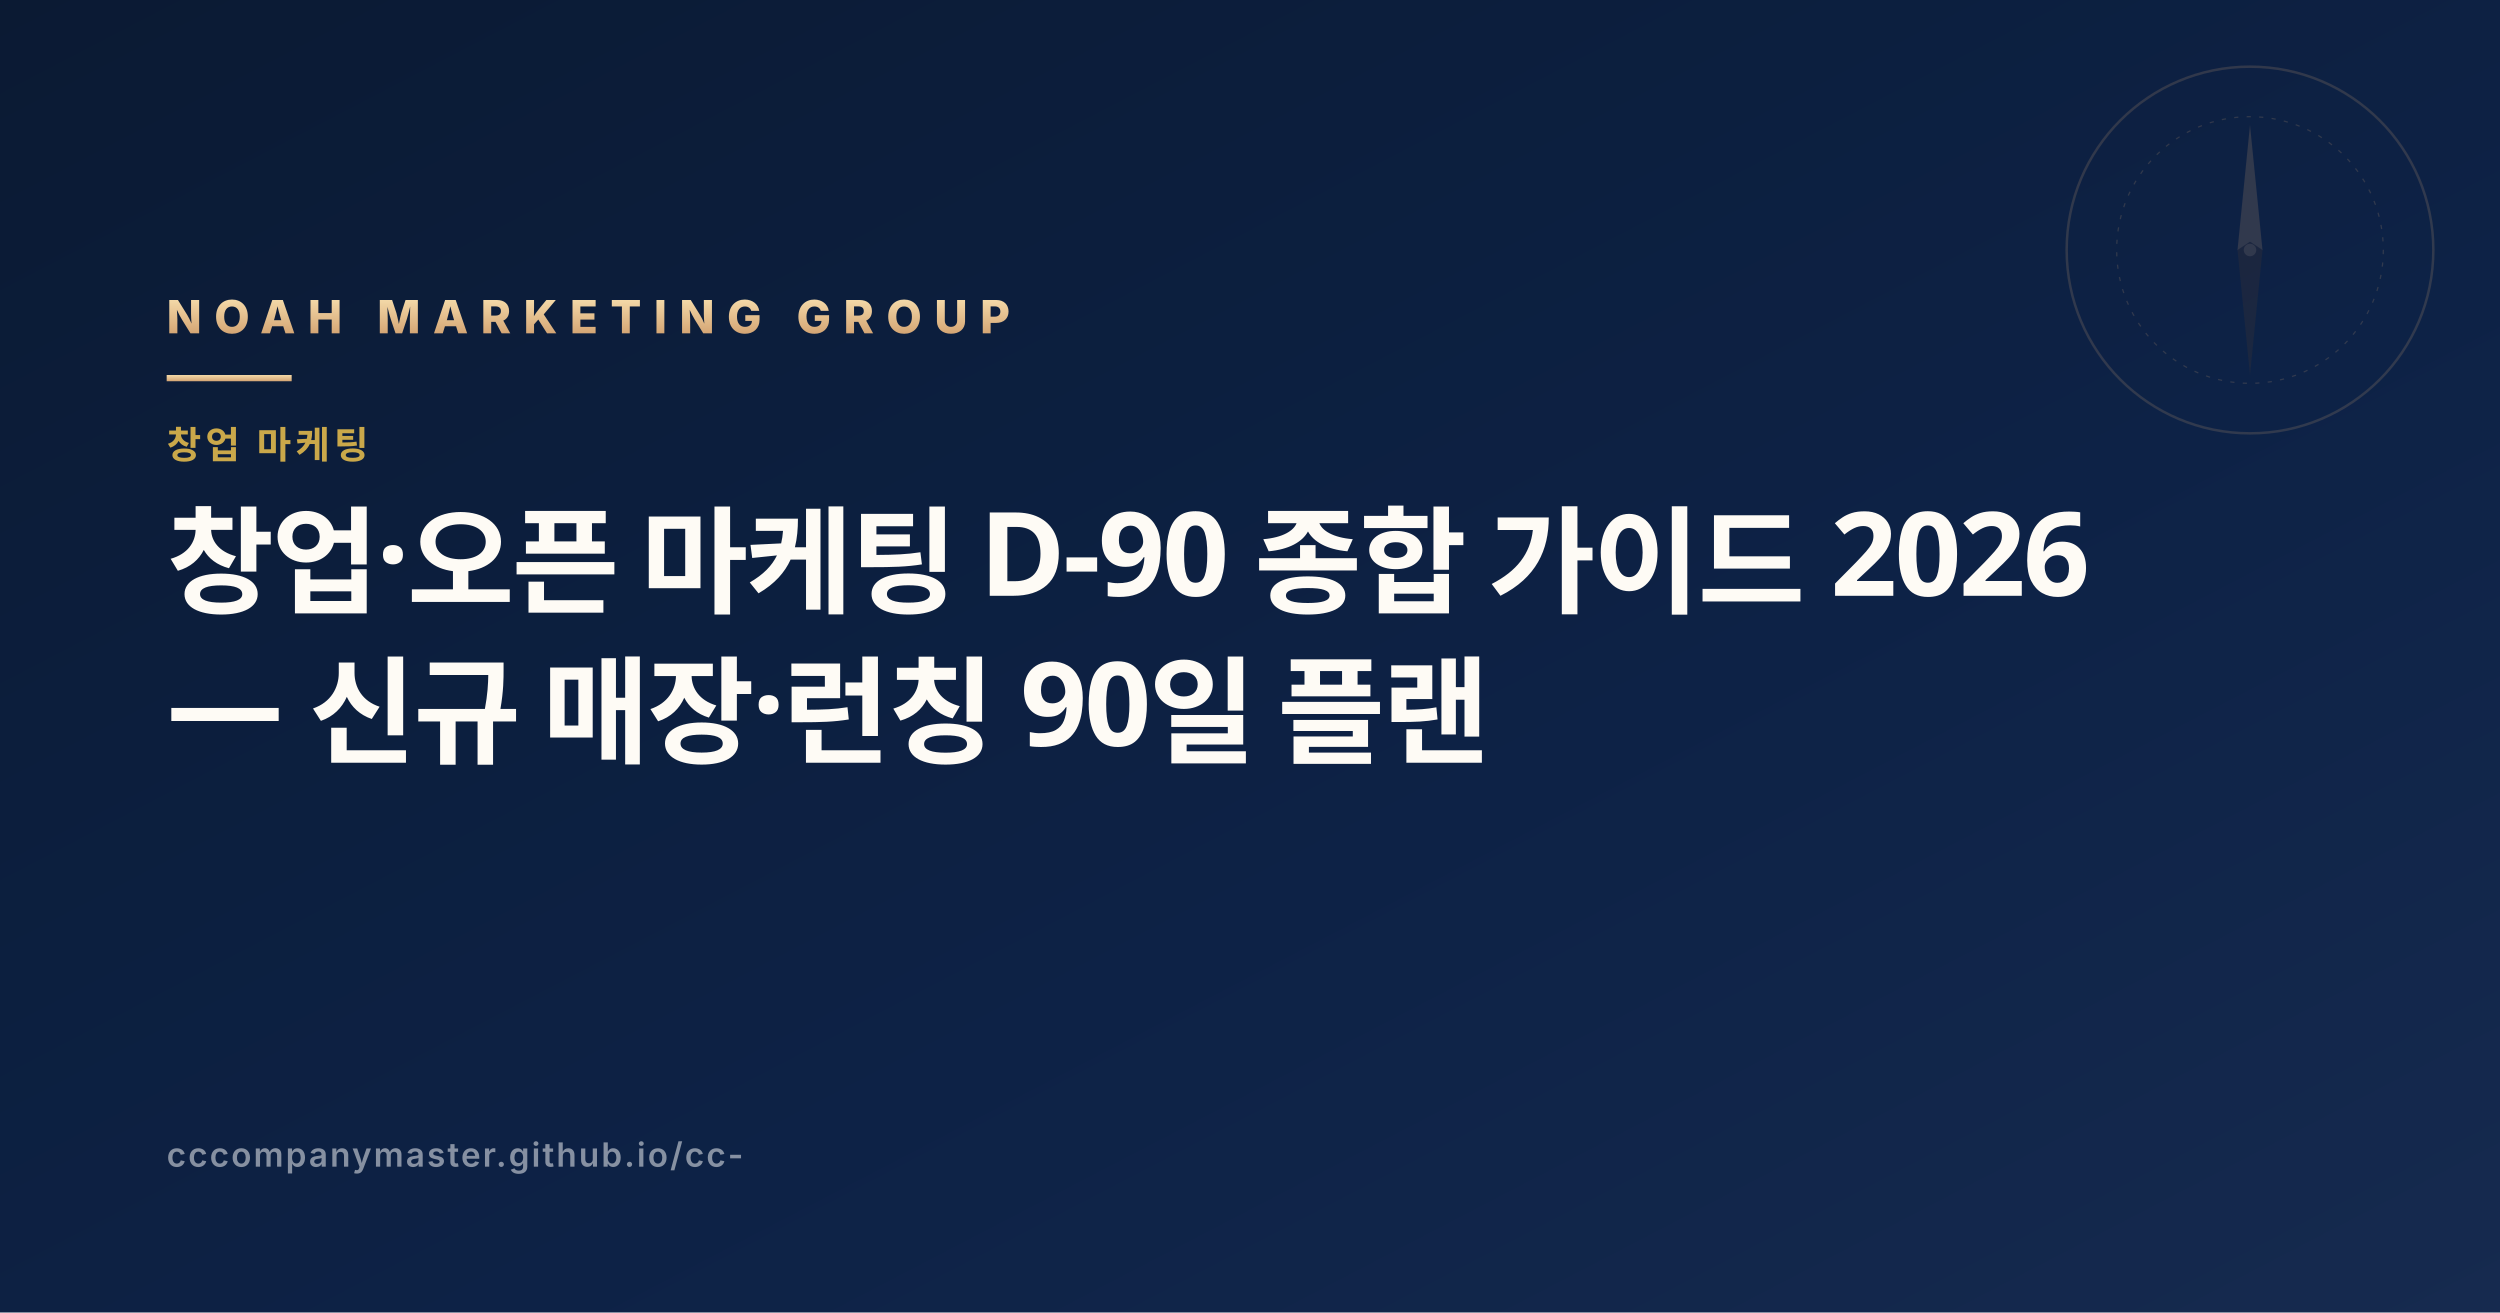
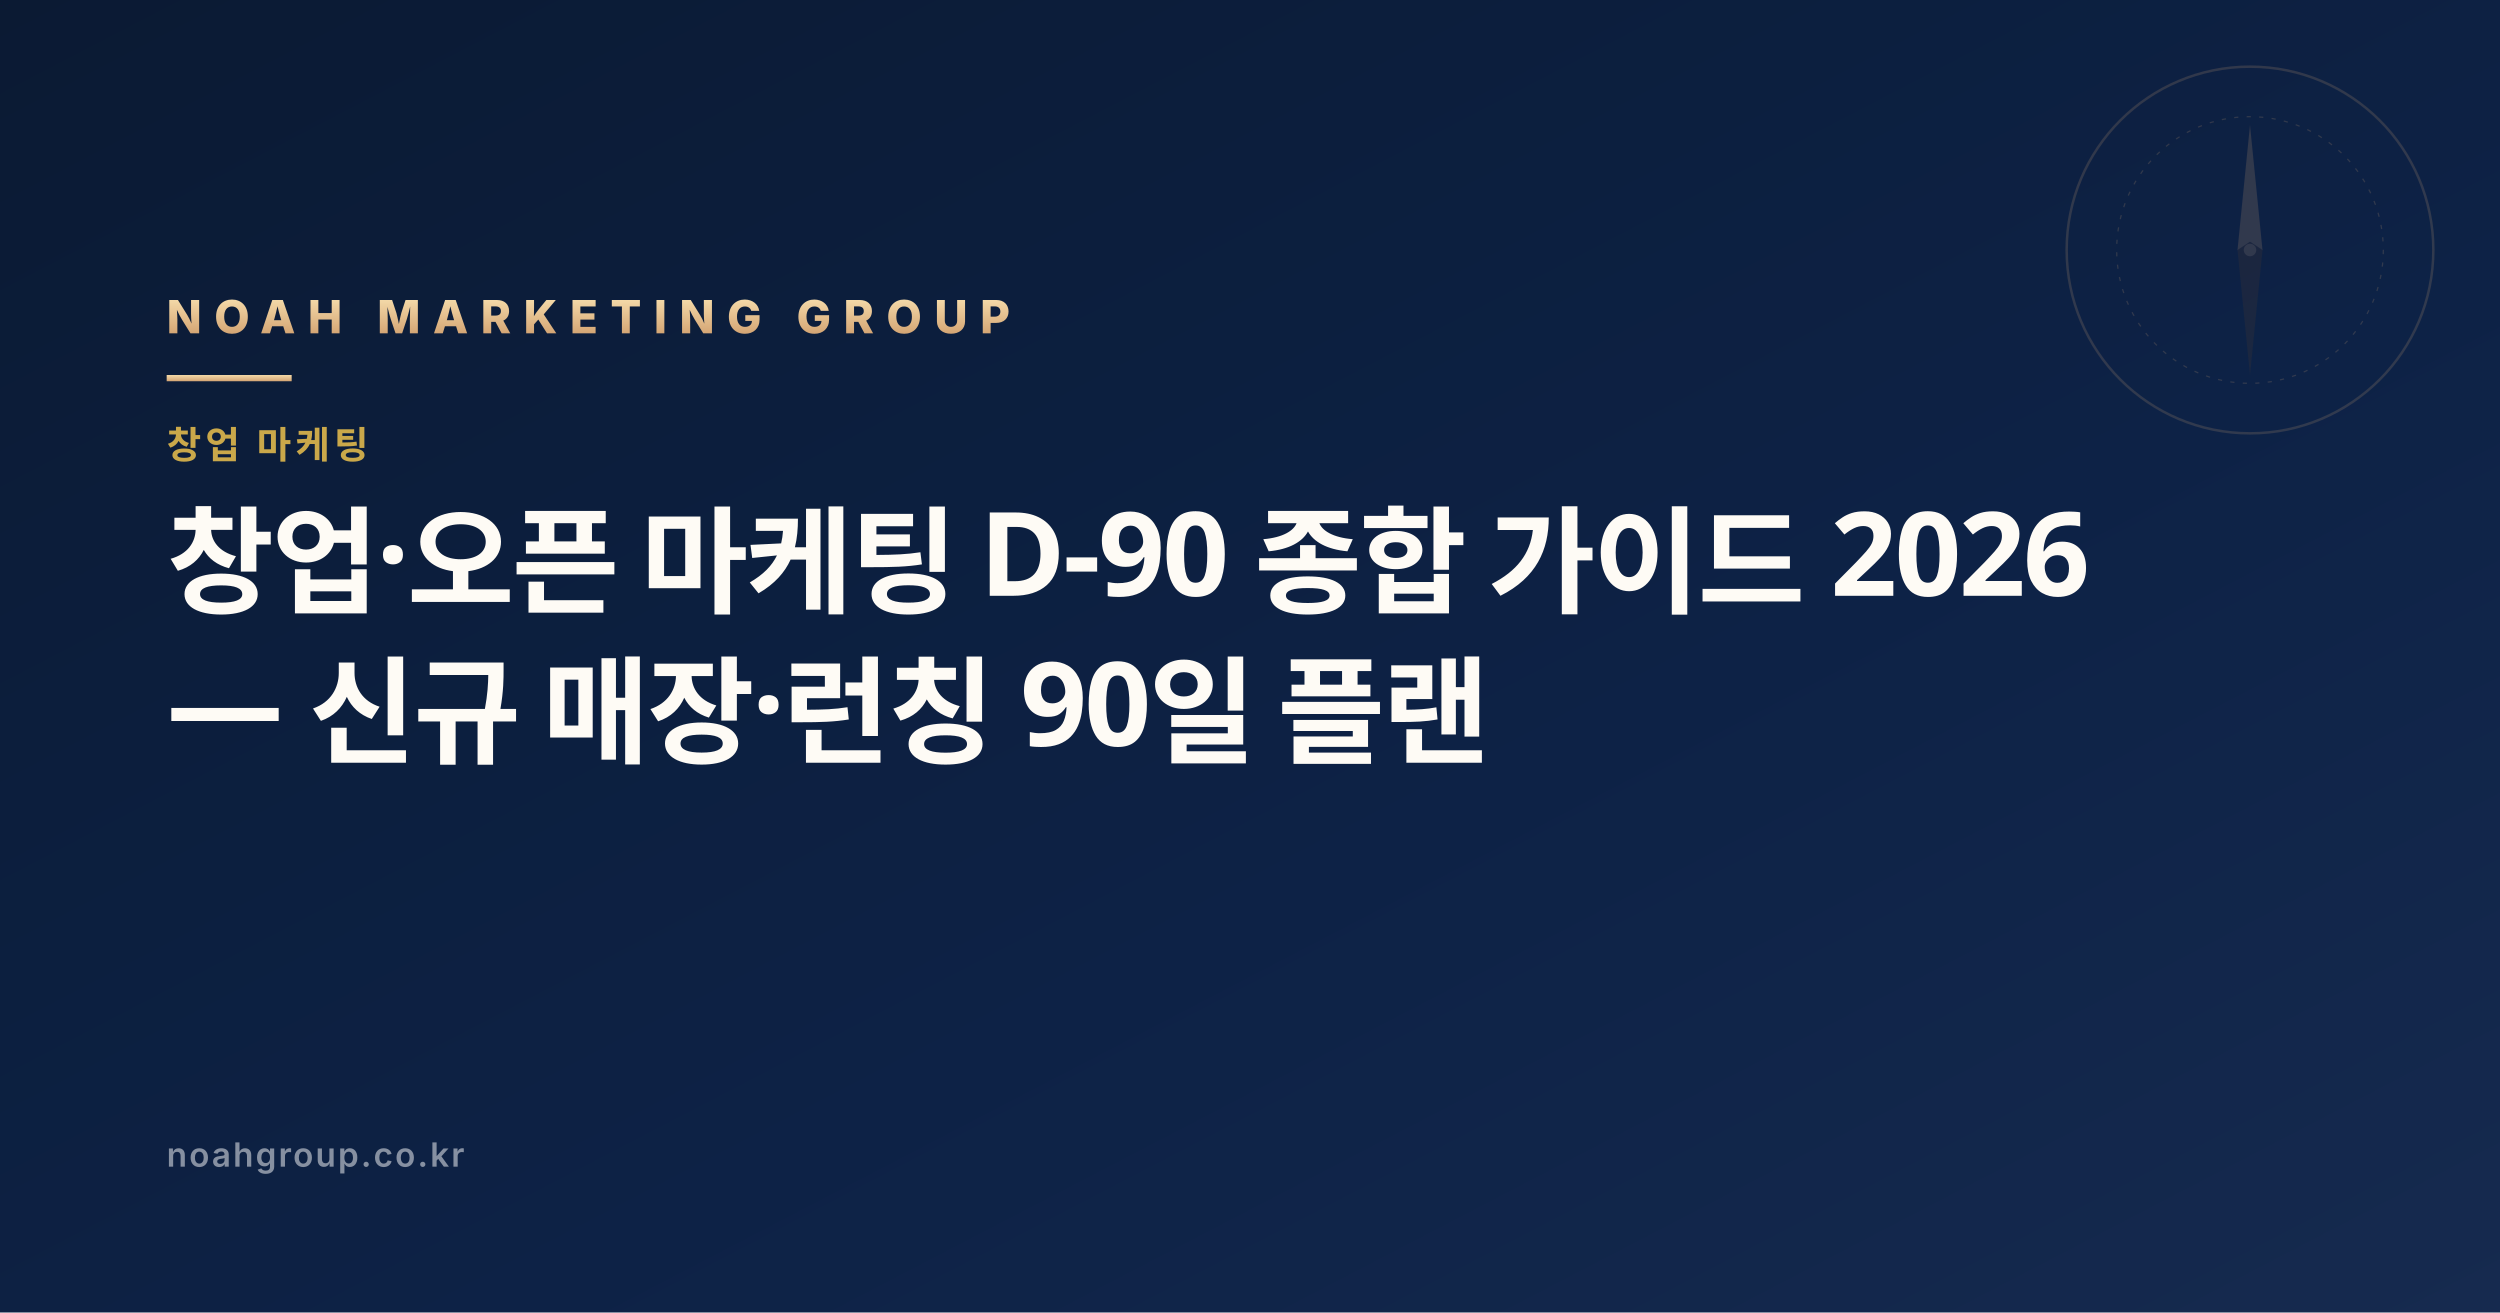
<svg xmlns="http://www.w3.org/2000/svg" viewBox="0 0 1200 630">
  <defs>
    <linearGradient id="bg" x1="0" y1="0" x2="1" y2="1">
      <stop offset="0%" stop-color="#0B1A33" />
      <stop offset="60%" stop-color="#0d2246" />
      <stop offset="100%" stop-color="#162a4f" />
    </linearGradient>
    <linearGradient id="gold" x1="0" y1="0" x2="0" y2="1">
      <stop offset="0%" stop-color="#f4d9a8" />
      <stop offset="100%" stop-color="#D4A574" />
    </linearGradient>
  </defs>
  <rect width="1200" height="630" fill="url(#bg)" />
  <g opacity="0.18">
    <circle cx="1080" cy="120" r="88" stroke="#D4A574" stroke-width="1.2" fill="none" />
    <circle cx="1080" cy="120" r="64" stroke="#D4A574" stroke-width="0.6" fill="none" stroke-dasharray="2 4" />
    <path d="M1080 60 L1086 120 L1080 124 L1074 120 Z" fill="#D4A574" />
    <path d="M1080 180 L1074 120 L1080 116 L1086 120 Z" fill="#5a3f27" />
    <circle cx="1080" cy="120" r="3" fill="#D4A574" />
  </g>
  <text x="80" y="160" font-family="'Inter',sans-serif" font-weight="800" font-size="22" fill="url(#gold)" letter-spacing="6">NOAH MARKETING GROUP</text>
  <rect x="80" y="180" width="60" height="3" fill="url(#gold)" />
  <text x="80" y="220" font-family="'Inter',sans-serif" font-weight="700" font-size="18" fill="#caa84a" letter-spacing="2">창업 마케팅</text>
  <text x="80" y="290" font-family="'Pretendard',sans-serif" font-weight="800" font-size="56" fill="#fefbf5" letter-spacing="-1.2">창업·오픈 마케팅 D-90 종합 가이드 2026</text>
  <text x="80" y="358" font-family="'Pretendard',sans-serif" font-weight="800" font-size="56" fill="#fefbf5" letter-spacing="-1.2">— 신규 매장·런칭 90일 플랜</text>
-   <text x="80" y="560" font-family="'Inter',sans-serif" font-weight="600" font-size="16" fill="rgba(255,255,255,0.5)" letter-spacing="1">cccompanymaster.github.io/cc-</text>
+   <text x="80" y="560" font-family="'Inter',sans-serif" font-weight="600" font-size="16" fill="rgba(255,255,255,0.5)" letter-spacing="1">noahgroup.co.kr</text>
</svg>
